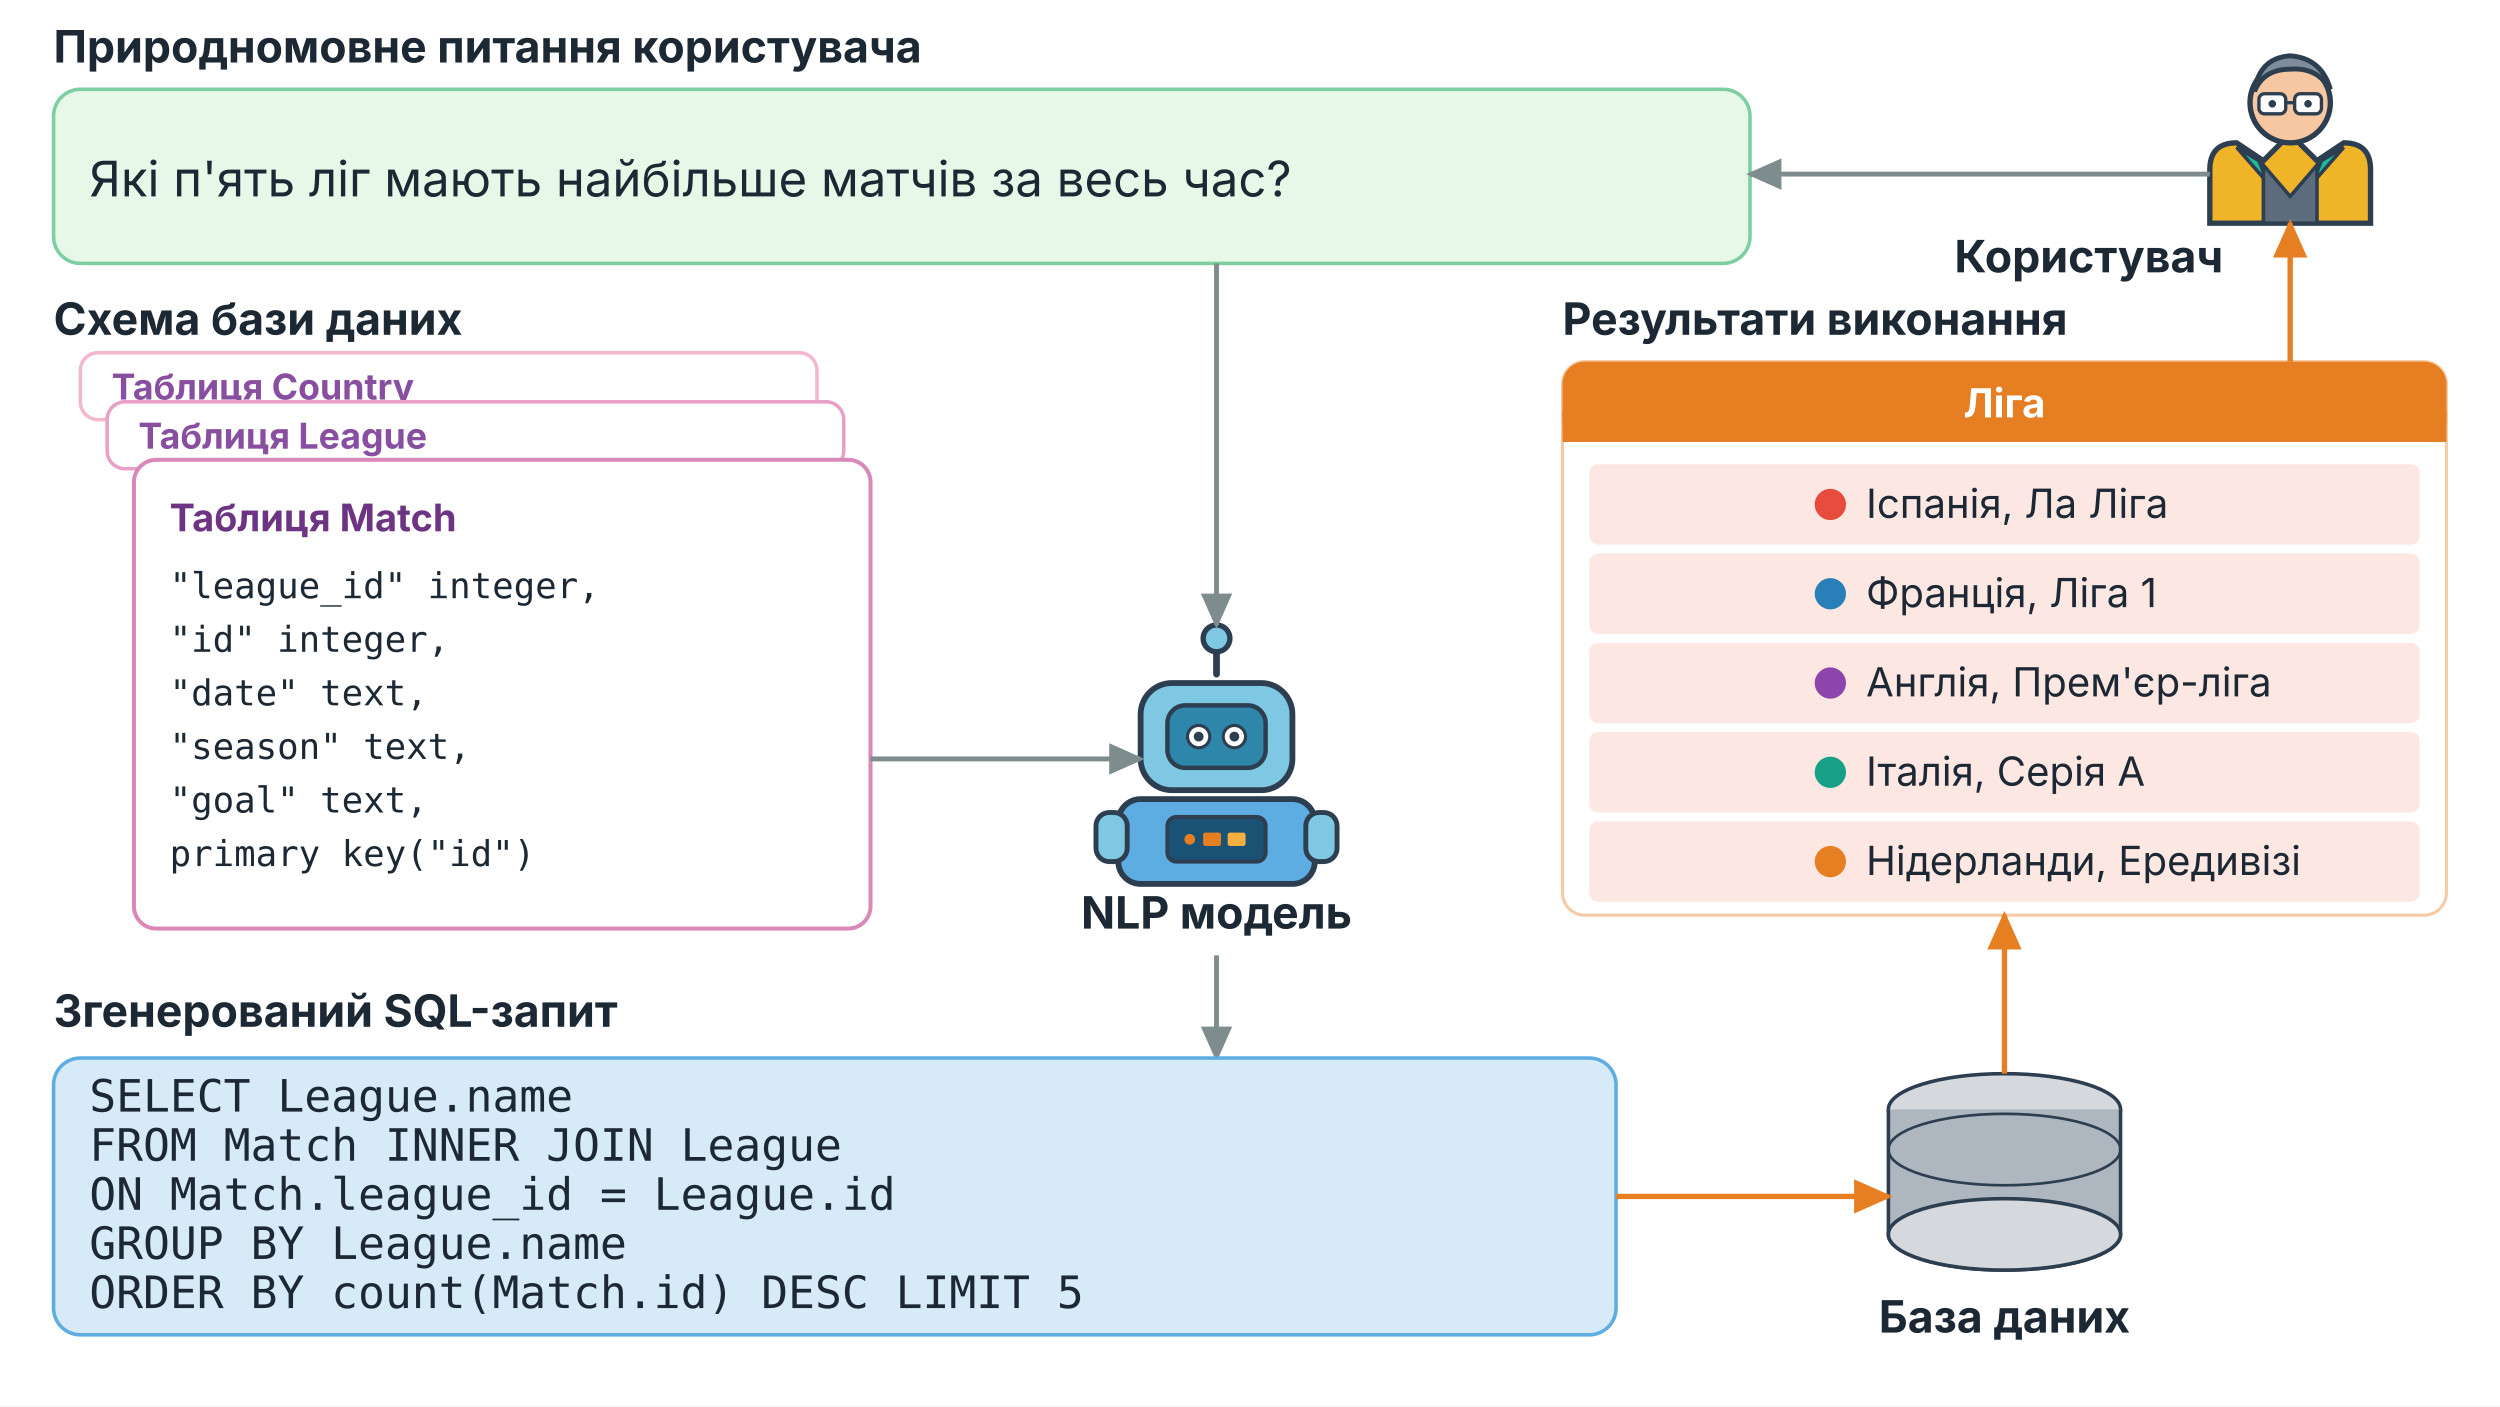
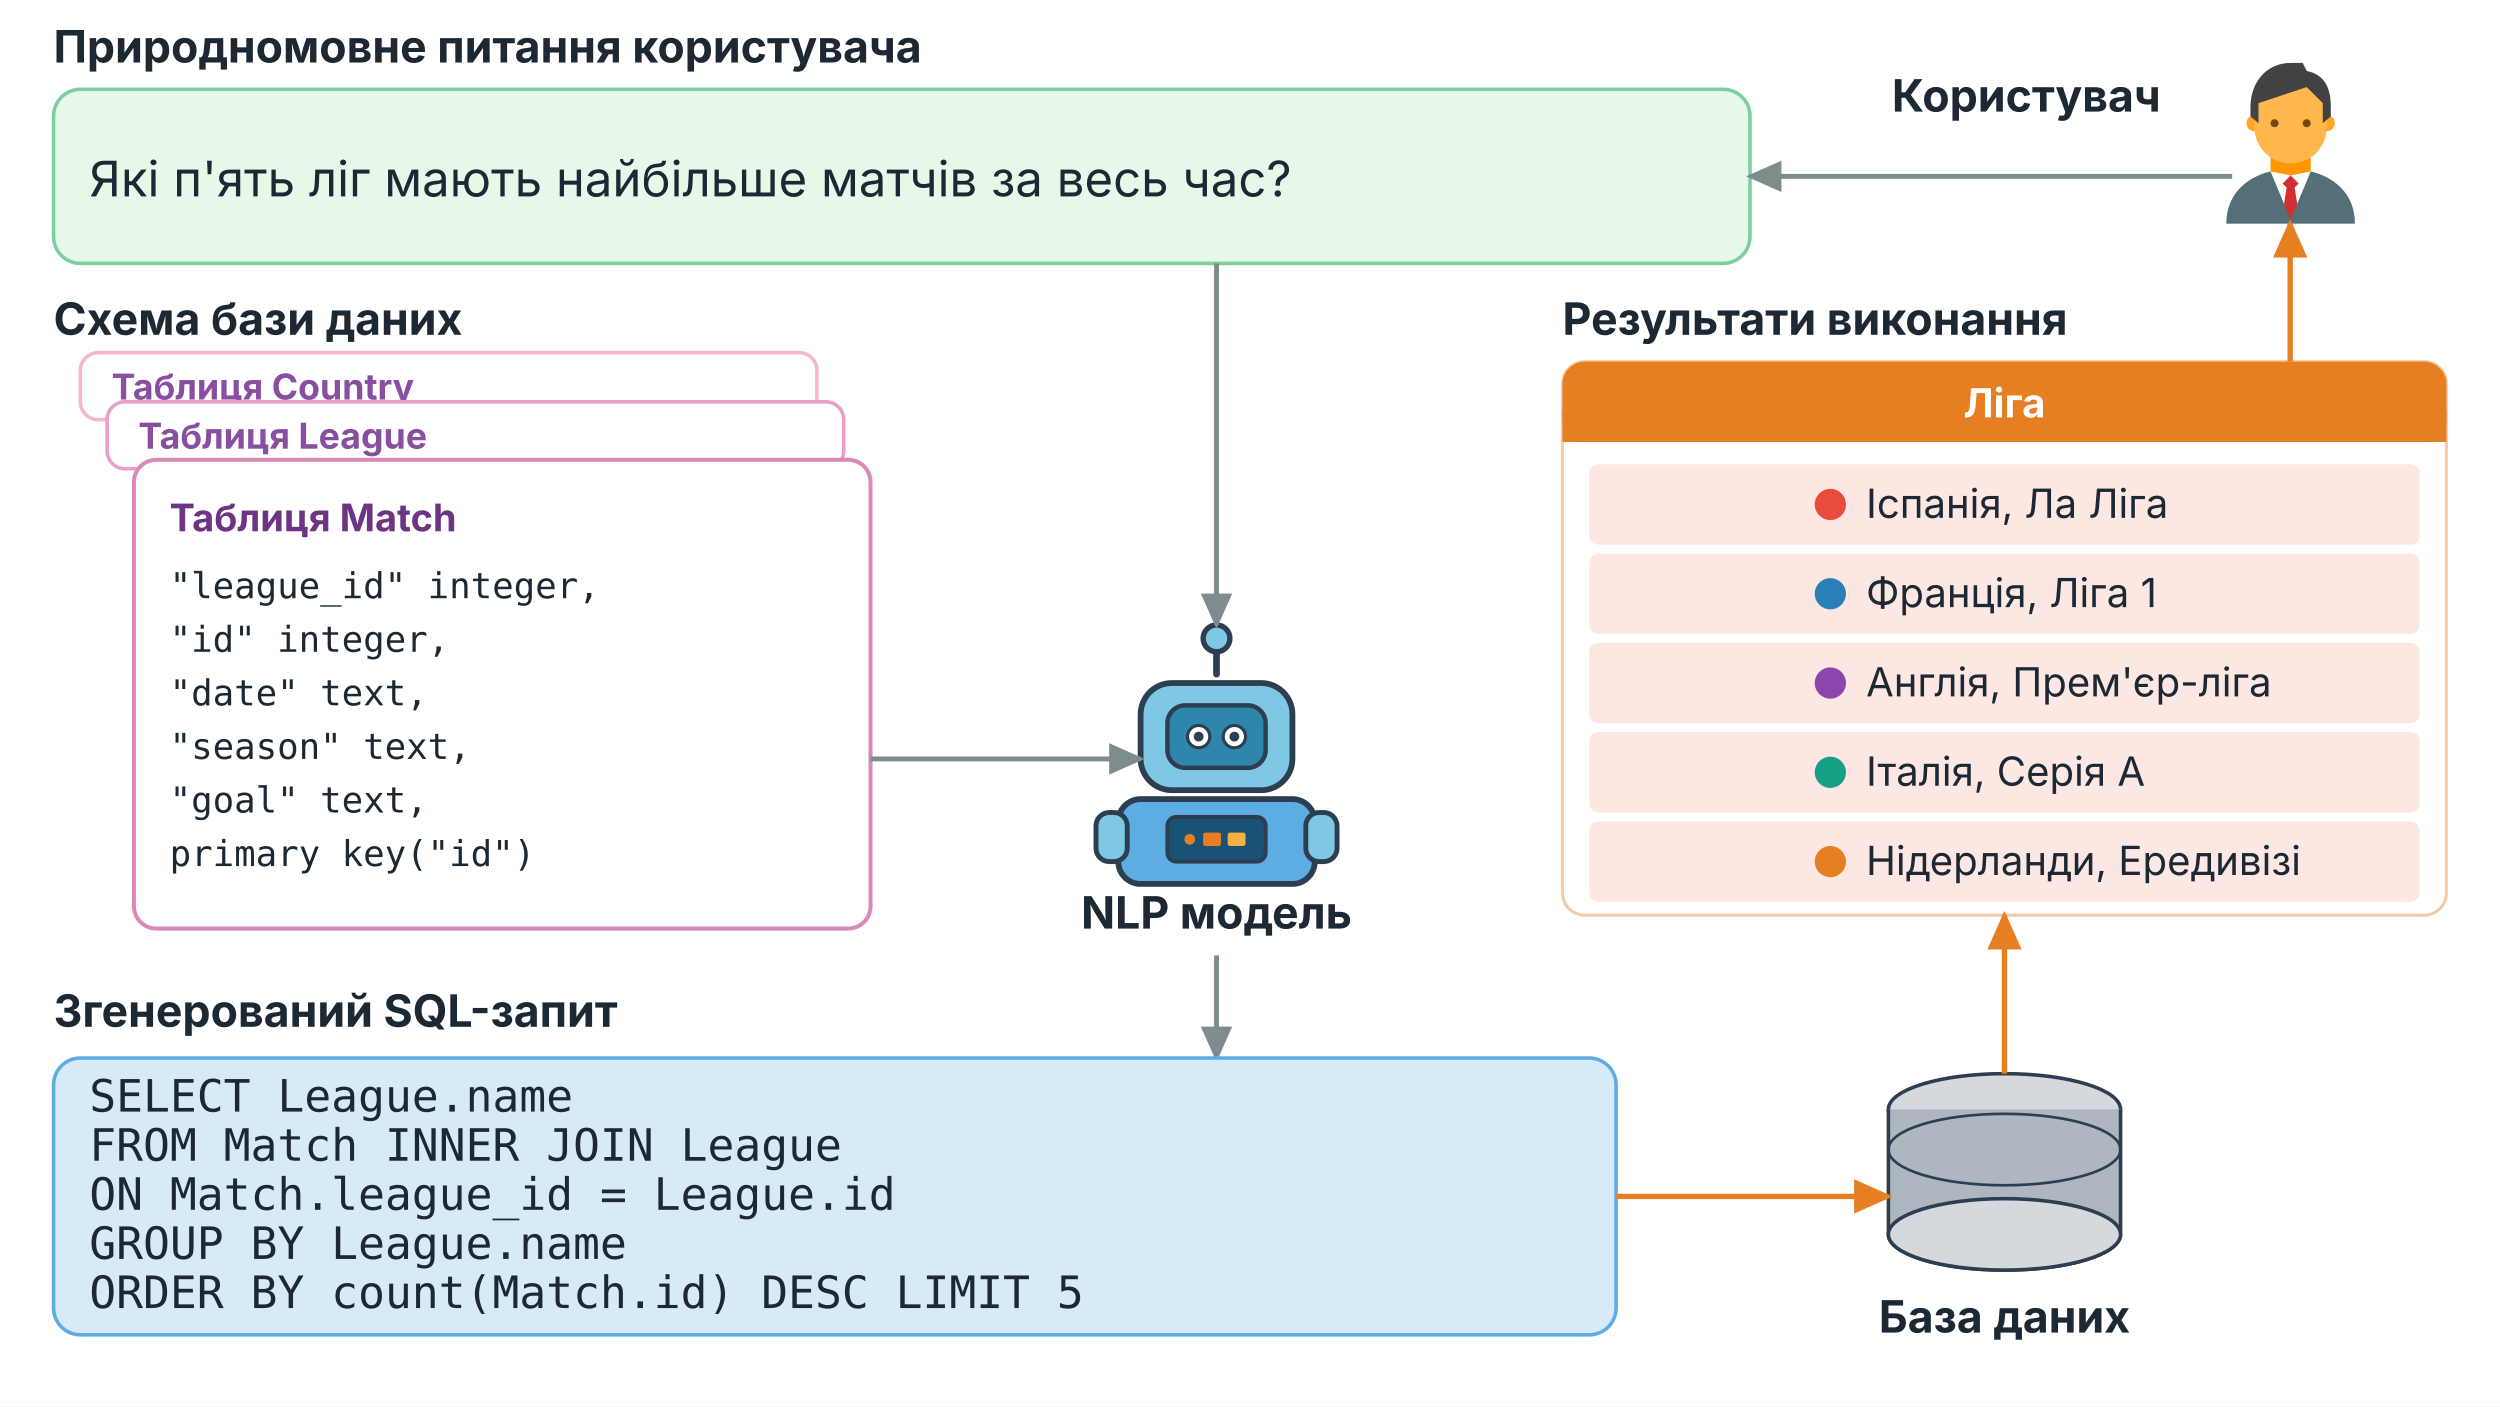
<svg xmlns="http://www.w3.org/2000/svg" viewBox="0 0 1120 630" width="1120" height="630" role="img" xml:lang="uk">
  <defs>
    <marker id="arr" viewBox="0 0 10 10" refX="8" refY="5" markerWidth="8" markerHeight="8" orient="auto">
      <path d="M0 1 L9 5 L0 9 Z" fill="#7f8c8d" />
    </marker>
    <marker id="arr-orange" viewBox="0 0 10 10" refX="8" refY="5" markerWidth="8" markerHeight="8" orient="auto">
      <path d="M0 1 L9 5 L0 9 Z" fill="#e67e22" />
    </marker>
  </defs>
  <rect width="1120" height="630" fill="#ffffff" />
  <text x="24" y="28" font-family="-apple-system, Segoe UI, sans-serif" font-size="20" font-weight="700" fill="#1c2833">Природномовне питання користувача</text>
  <rect x="24" y="40" width="760" height="78" rx="12" fill="#e8f8e8" stroke="#7dcea0" stroke-width="1.6" />
  <text x="40" y="88" font-family="-apple-system, Segoe UI, sans-serif" font-size="22" fill="#1c2833">Які п'ять ліг мають найбільше матчів за весь час?</text>
-   <g transform="translate(980,18)" font-family="-apple-system, Segoe UI, sans-serif">
-     <path d="M10 58 Q10 46 22 46 L34 54 L46 42 L58 54 L70 46 Q82 46 82 58 V82 H10 Z" fill="#f0b429" stroke="#2c3e50" stroke-width="2.4" />
-     <path d="M22 48 L36 64 L32 54 Z" fill="#1abc9c" stroke="#2c3e50" stroke-width="1.6" />
-     <path d="M70 48 L56 64 L60 54 Z" fill="#1abc9c" stroke="#2c3e50" stroke-width="1.6" />
-     <path d="M34 56 L46 70 L58 56 V82 H34 Z" fill="#5d6d7e" stroke="#2c3e50" stroke-width="1.6" />
-     <circle cx="46" cy="28" r="18" fill="#f6c7a1" stroke="#2c3e50" stroke-width="2.4" />
-     <path d="M30 23 Q32 8 46 7 Q60 8 64 22 Q58 12 46 13 Q34 13 30 23 Z" fill="#7f8c9b" stroke="#2c3e50" stroke-width="2.2" />
-     <rect x="32" y="24" width="12" height="9" rx="2.5" fill="#ffffff" stroke="#2c3e50" stroke-width="1.5" />
-     <rect x="48" y="24" width="12" height="9" rx="2.5" fill="#ffffff" stroke="#2c3e50" stroke-width="1.5" />
-     <line x1="44" y1="28" x2="48" y2="28" stroke="#2c3e50" stroke-width="1.5" />
-     <circle cx="38" cy="28.5" r="1.7" fill="#2c3e50" />
-     <circle cx="54" cy="28.5" r="1.7" fill="#2c3e50" />
-     <text x="16" y="104" text-anchor="end" font-size="20" font-weight="700" fill="#1c2833">Користувач</text>
+   <g font-family="-apple-system, Segoe UI, sans-serif">
+     <g transform="translate(983,21) scale(1.8)">
+       <path fill="#FF9800" d="m24 37l-5-6v-6h10v6z" />
+       <g fill="#FFA726">
+         <circle cx="33" cy="19" r="2" />
+         <circle cx="15" cy="19" r="2" />
+       </g>
+       <path fill="#FFB74D" d="M33 13c0-7.6-18-5-18 0v7c0 5 4 9 9 9s9-4 9-9z" />
+       <path fill="#424242" d="M24 4c-6.1 0-10 4.9-10 11v2.3l2 1.7v-5l12-4l4 4v5l2-1.7V15c0-4-1-8-6-9l-1-2z" />
+       <g fill="#784719">
+         <circle cx="28" cy="19" r="1" />
+         <circle cx="20" cy="19" r="1" />
+       </g>
+       <path fill="#fff" d="m24 43l-5-12l5 1l5-1z" />
+       <path fill="#D32F2F" d="m23 35l-.7 4.5l1.7 4l1.7-4L25 35l1-1l-2-2l-2 2z" />
+       <path fill="#546E7A" d="m29 31l-5 12l-5-12S8 33 8 44h32c0-11-11-13-11-13" />
+     </g>
+     <text x="968" y="50" text-anchor="end" font-size="20" font-weight="700" fill="#1c2833">Користувач</text>
  </g>
  <text x="24" y="150" font-family="-apple-system, Segoe UI, sans-serif" font-size="20" font-weight="700" fill="#1c2833">Схема бази даних</text>
  <rect x="36" y="158" width="330" height="30" rx="8" fill="#ffffff" stroke="#f5b7d0" stroke-width="1.6" />
  <text x="50" y="179" font-family="-apple-system, Segoe UI, sans-serif" font-size="16" font-weight="700" fill="#884ea0">Таблиця Country</text>
  <rect x="48" y="180" width="330" height="30" rx="8" fill="#ffffff" stroke="#e8a0c8" stroke-width="1.6" />
  <text x="62" y="201" font-family="-apple-system, Segoe UI, sans-serif" font-size="16" font-weight="700" fill="#884ea0">Таблиця League</text>
  <rect x="60" y="206" width="330" height="210" rx="10" fill="#ffffff" stroke="#d988b8" stroke-width="1.8" />
  <text x="76" y="238" font-family="-apple-system, Segoe UI, sans-serif" font-size="17" font-weight="700" fill="#6c3483">Таблиця Match</text>
  <g font-family="ui-monospace, Menlo, Consolas, monospace" font-size="16" fill="#1c2833">
    <text x="76" y="268">"league_id" integer,</text>
    <text x="76" y="292">"id" integer,</text>
    <text x="76" y="316">"date" text,</text>
    <text x="76" y="340">"season" text,</text>
    <text x="76" y="364">"goal" text,</text>
    <text x="76" y="388">primary key("id")</text>
  </g>
  <g transform="translate(493,300)">
    <line x1="52" y1="2" x2="52" y2="-8" stroke="#2c3e50" stroke-width="3" stroke-linecap="round" />
    <circle cx="52" cy="-14" r="6" fill="#7ec8e3" stroke="#2c3e50" stroke-width="2.4" />
    <rect x="18" y="6" width="68" height="48" rx="14" fill="#7ec8e3" stroke="#2c3e50" stroke-width="2.6" />
    <rect x="30" y="16" width="44" height="28" rx="8" fill="#2e86ab" stroke="#2c3e50" stroke-width="2" />
    <circle cx="44" cy="30" r="5" fill="#ffffff" stroke="#2c3e50" stroke-width="1.4" />
    <circle cx="60" cy="30" r="5" fill="#ffffff" stroke="#2c3e50" stroke-width="1.4" />
    <circle cx="44" cy="30" r="2.2" fill="#2c3e50" />
    <circle cx="60" cy="30" r="2.2" fill="#2c3e50" />
    <rect x="8" y="58" width="88" height="38" rx="10" fill="#5dade2" stroke="#2c3e50" stroke-width="2.6" />
    <rect x="-2" y="64" width="14" height="22" rx="6" fill="#7ec8e3" stroke="#2c3e50" stroke-width="2.2" />
    <rect x="92" y="64" width="14" height="22" rx="6" fill="#7ec8e3" stroke="#2c3e50" stroke-width="2.2" />
    <rect x="30" y="66" width="44" height="20" rx="4" fill="#1a5276" stroke="#2c3e50" stroke-width="1.8" />
    <circle cx="40" cy="76" r="2.4" fill="#e67e22" />
    <rect x="46" y="73" width="8" height="6" rx="1" fill="#e67e22" />
    <rect x="57" y="73" width="8" height="6" rx="1" fill="#f5b041" />
    <text x="52" y="116" text-anchor="middle" font-family="-apple-system, Segoe UI, sans-serif" font-size="20" font-weight="700" fill="#1c2833">NLP модель</text>
  </g>
-   <line x1="990" y1="78" x2="784" y2="78" stroke="#7f8c8d" stroke-width="2.2" marker-end="url(#arr)" />
+   <line x1="1000" y1="79" x2="784" y2="79" stroke="#7f8c8d" stroke-width="2.2" marker-end="url(#arr)" />
  <line x1="545" y1="118" x2="545" y2="280" stroke="#7f8c8d" stroke-width="2.2" marker-end="url(#arr)" />
  <line x1="390" y1="340" x2="511" y2="340" stroke="#7f8c8d" stroke-width="2.2" marker-end="url(#arr)" />
  <line x1="545" y1="428" x2="545" y2="474" stroke="#7f8c8d" stroke-width="2.2" marker-end="url(#arr)" />
  <text x="700" y="150" font-family="-apple-system, Segoe UI, sans-serif" font-size="20" font-weight="700" fill="#1c2833">Результати виконання</text>
  <rect x="700" y="162" width="396" height="248" rx="10" fill="#ffffff" stroke="#f5cba7" stroke-width="1.4" />
  <rect x="700" y="162" width="396" height="36" rx="10" fill="#e67e22" />
  <rect x="700" y="184" width="396" height="14" fill="#e67e22" />
  <text x="898" y="187" text-anchor="middle" font-family="-apple-system, Segoe UI, sans-serif" font-size="18" font-weight="700" fill="#ffffff">Ліга</text>
  <g font-family="-apple-system, Segoe UI, sans-serif" font-size="18" fill="#1c2833">
    <rect x="712" y="208" width="372" height="36" rx="4" fill="#fde7e2" />
    <circle cx="820" cy="226" r="7" fill="#e74c3c" />
    <text x="836" y="232">Іспанія, Ла Ліга</text>
    <rect x="712" y="248" width="372" height="36" rx="4" fill="#fde7e2" />
    <circle cx="820" cy="266" r="7" fill="#2980b9" />
    <text x="836" y="272">Франція, Ліга 1</text>
    <rect x="712" y="288" width="372" height="36" rx="4" fill="#fde7e2" />
    <circle cx="820" cy="306" r="7" fill="#8e44ad" />
    <text x="836" y="312">Англія, Прем'єр-ліга</text>
    <rect x="712" y="328" width="372" height="36" rx="4" fill="#fde7e2" />
    <circle cx="820" cy="346" r="7" fill="#16a085" />
    <text x="836" y="352">Італія, Серія A</text>
    <rect x="712" y="368" width="372" height="36" rx="4" fill="#fde7e2" />
    <circle cx="820" cy="386" r="7" fill="#e67e22" />
    <text x="836" y="392">Нідерланди, Ередивізі</text>
  </g>
  <text x="24" y="460" font-family="-apple-system, Segoe UI, sans-serif" font-size="20" font-weight="700" fill="#1c2833">Згенерований SQL-запит</text>
  <rect x="24" y="474" width="700" height="124" rx="12" fill="#d6eaf8" stroke="#5dade2" stroke-width="1.6" />
  <g font-family="ui-monospace, Menlo, Consolas, monospace" font-size="20" fill="#1c2833">
    <text x="40" y="498">SELECT League.name</text>
    <text x="40" y="520">FROM Match INNER JOIN League</text>
    <text x="40" y="542">ON Match.league_id = League.id</text>
    <text x="40" y="564">GROUP BY League.name</text>
    <text x="40" y="586">ORDER BY count(Match.id) DESC LIMIT 5</text>
  </g>
  <g transform="translate(828,475)">
    <ellipse cx="70" cy="22" rx="52" ry="16" fill="#d5d8dc" stroke="#2c3e50" stroke-width="1.6" />
    <path d="M18 22 V78 A52 16 0 0 0 122 78 V22" fill="#aeb6bf" stroke="#2c3e50" stroke-width="1.6" />
    <ellipse cx="70" cy="78" rx="52" ry="16" fill="#d5d8dc" stroke="#2c3e50" stroke-width="1.6" />
    <ellipse cx="70" cy="40" rx="52" ry="16" fill="none" stroke="#2c3e50" stroke-width="1.2" />
    <text x="70" y="122" text-anchor="middle" font-family="-apple-system, Segoe UI, sans-serif" font-size="20" font-weight="700" fill="#1c2833">База даних</text>
  </g>
  <line x1="724" y1="536" x2="846" y2="536" stroke="#e67e22" stroke-width="2.4" marker-end="url(#arr-orange)" />
  <line x1="898" y1="481" x2="898" y2="410" stroke="#e67e22" stroke-width="2.4" marker-end="url(#arr-orange)" />
  <line x1="1026" y1="162" x2="1026" y2="100" stroke="#e67e22" stroke-width="2.4" marker-end="url(#arr-orange)" />
</svg>
